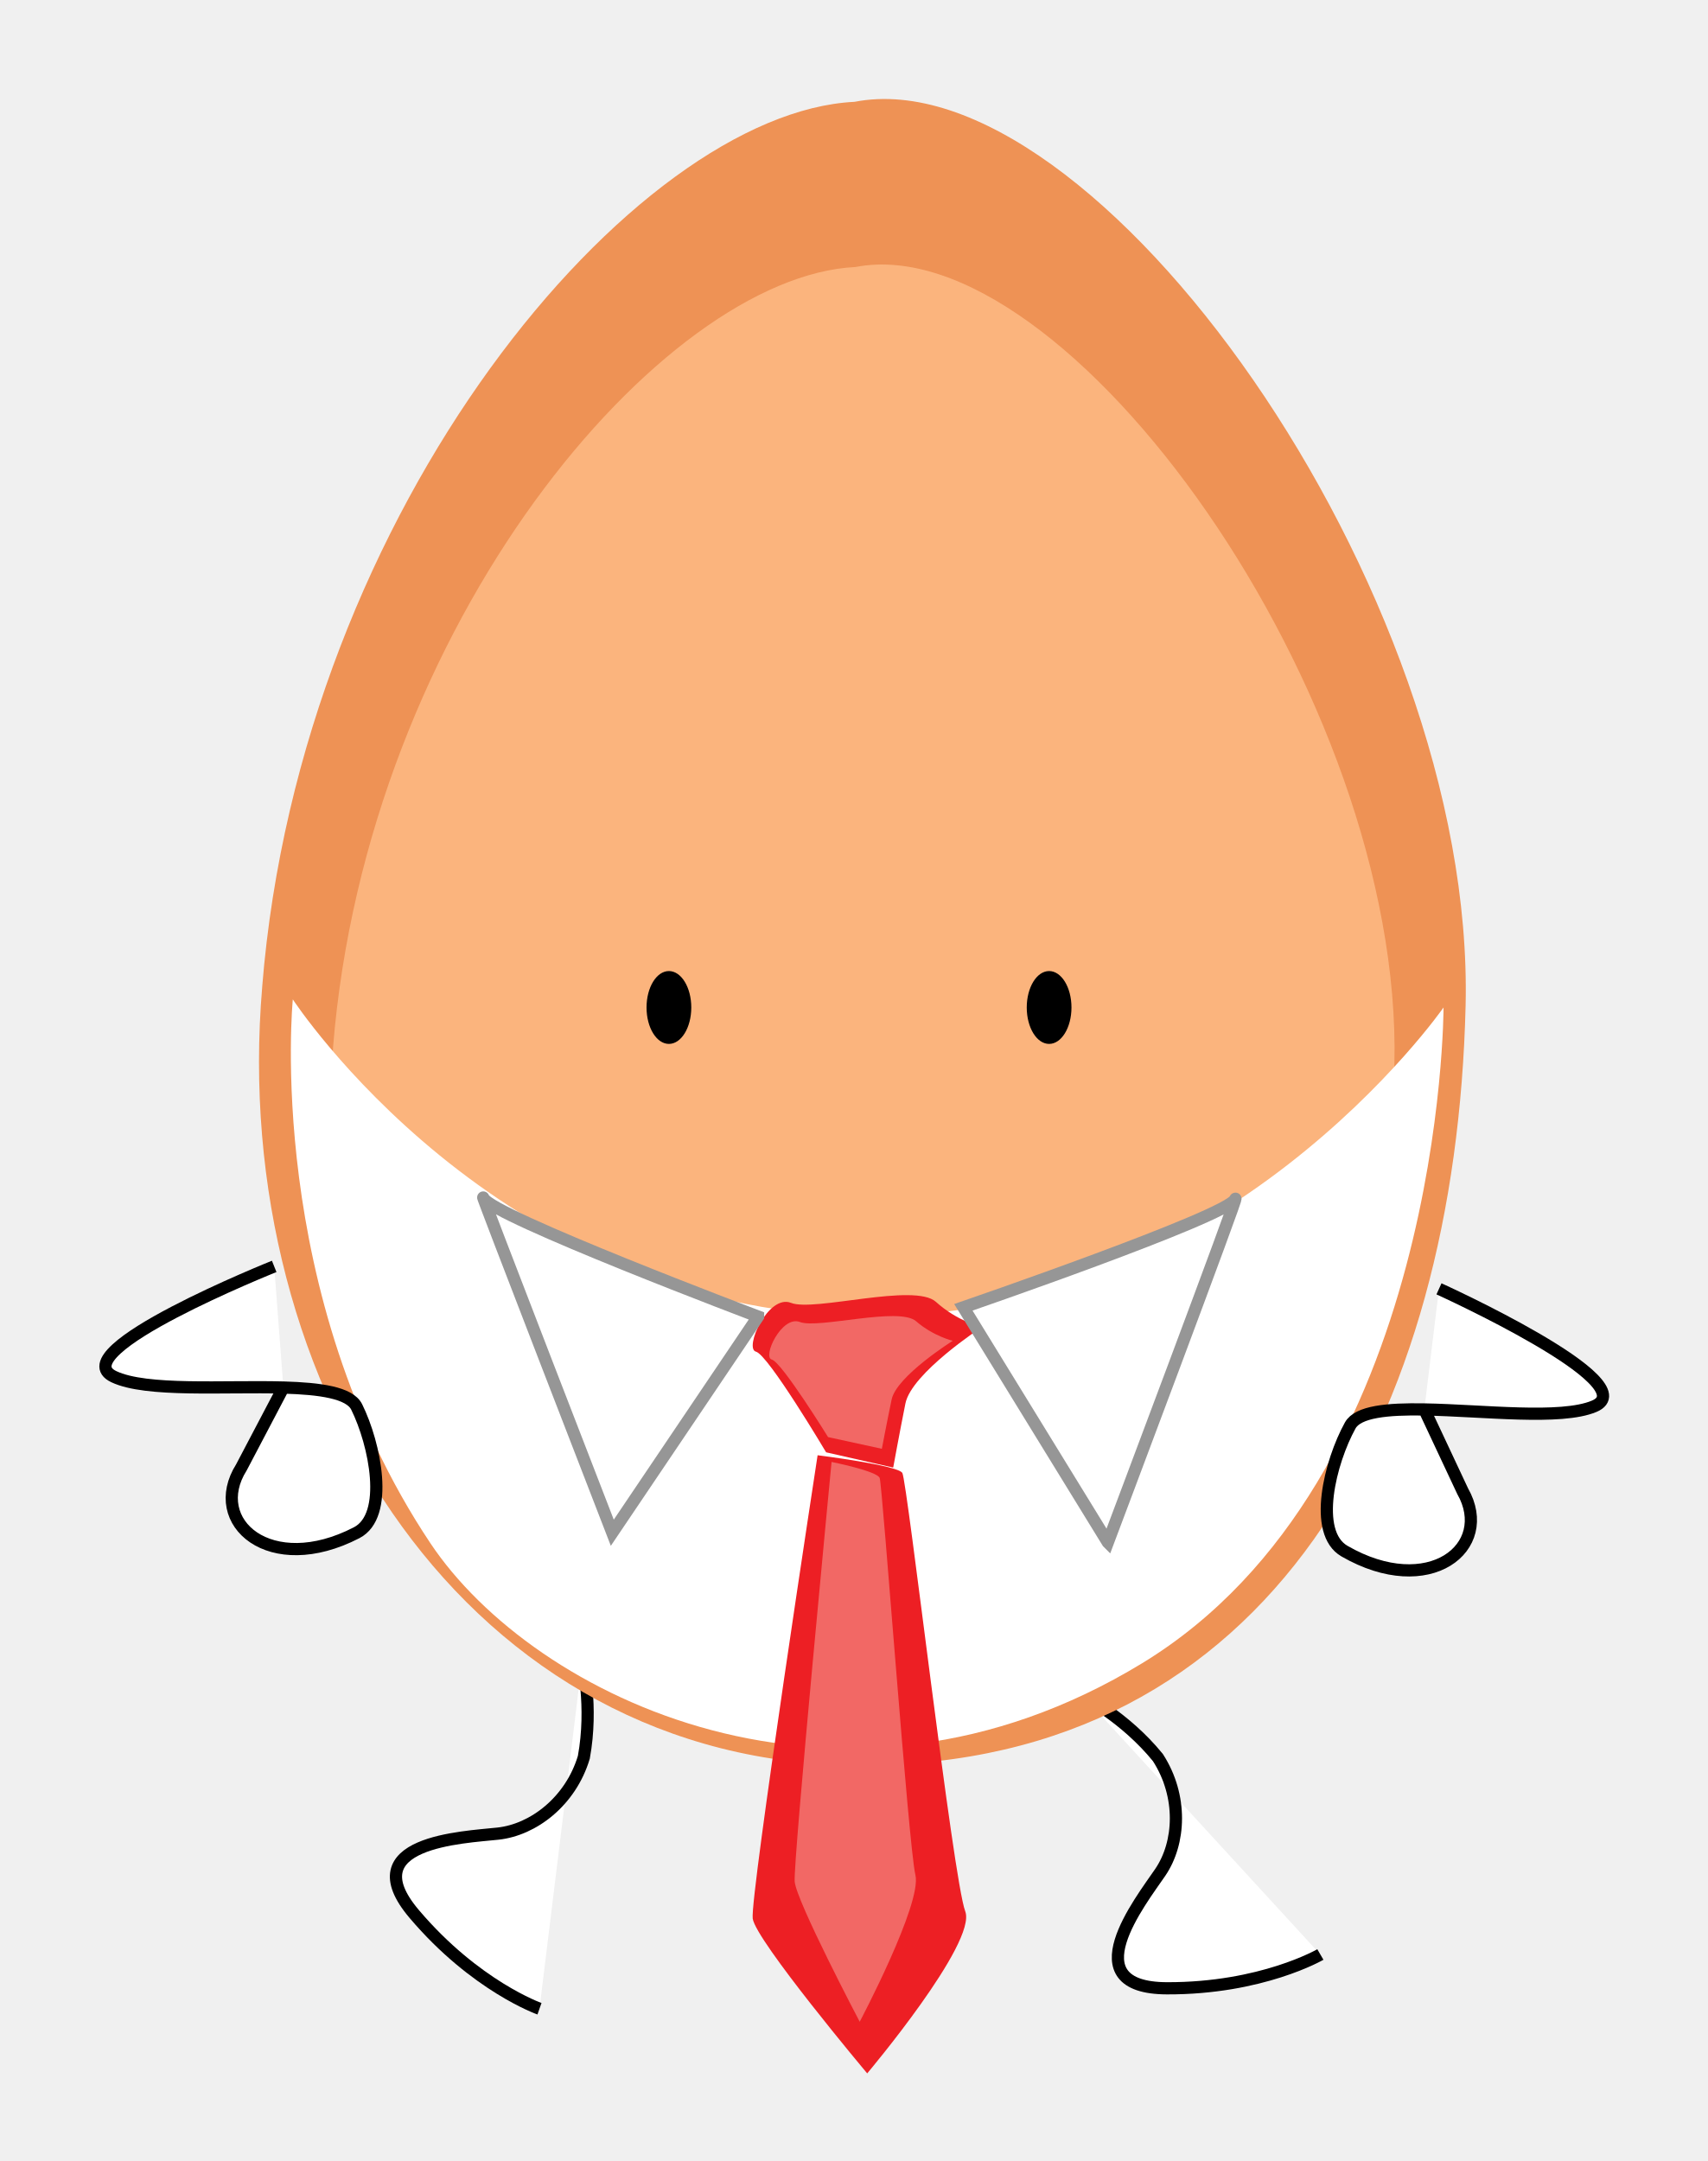
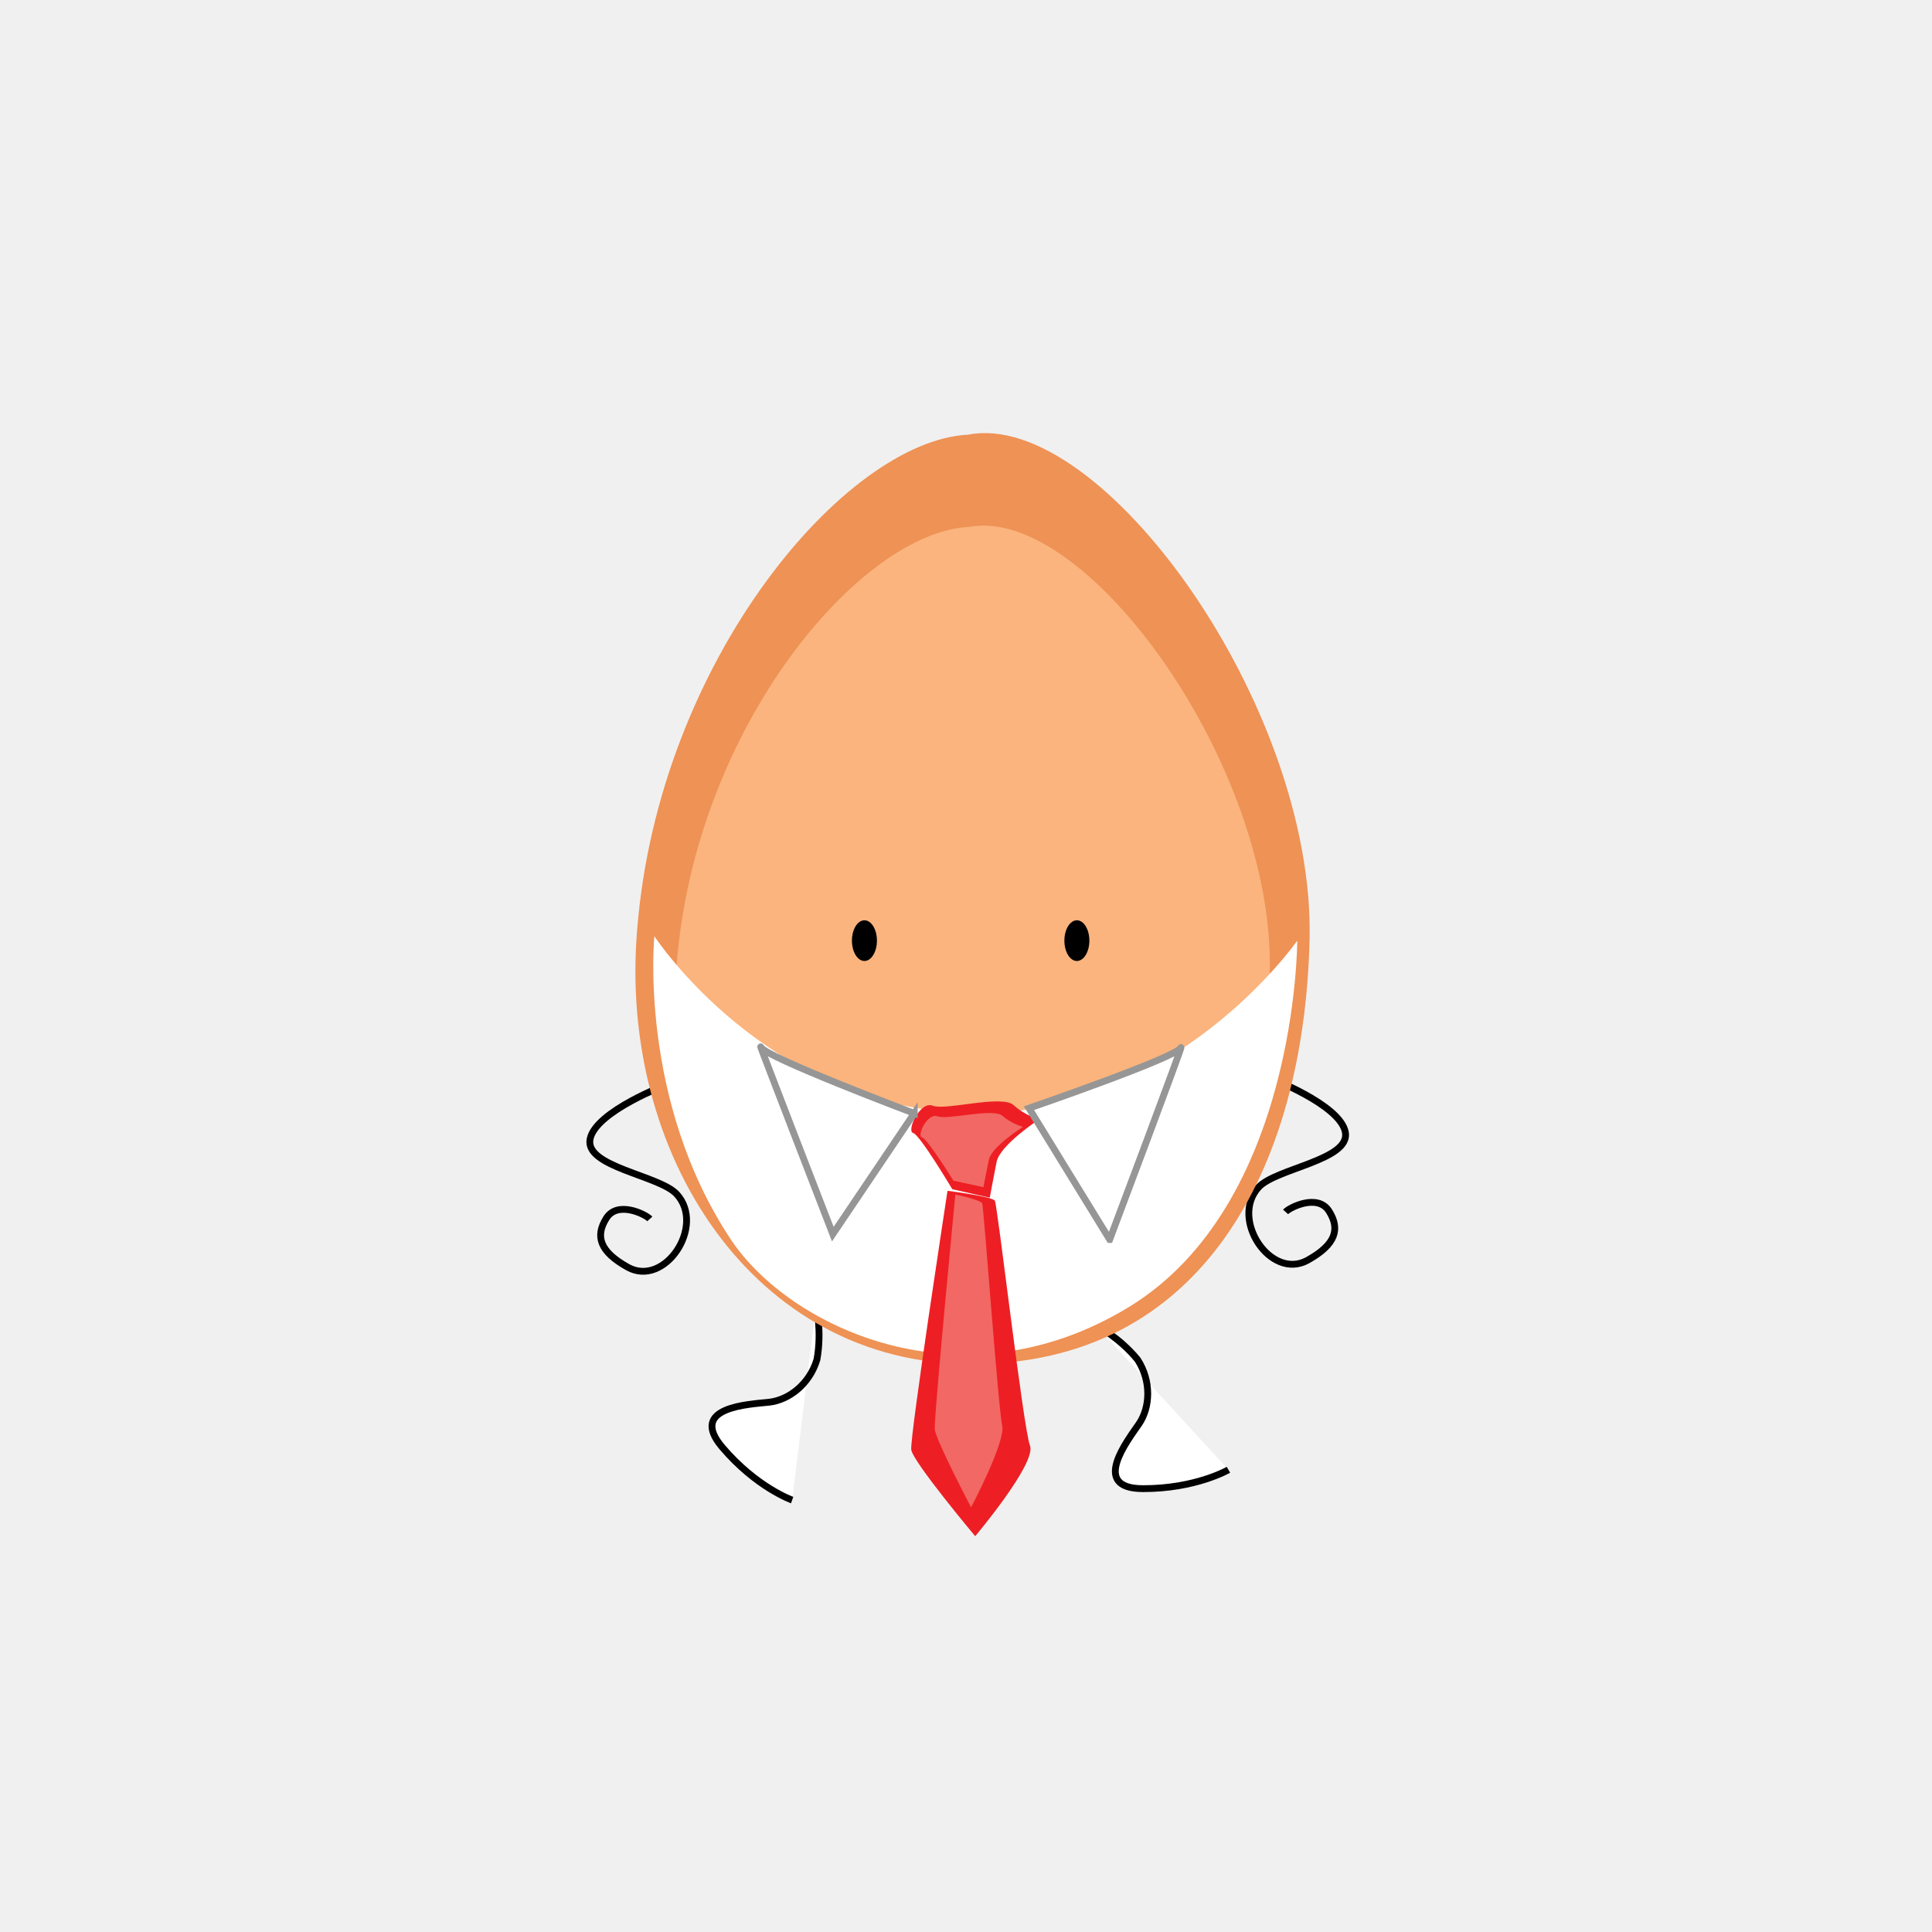
- <svg xmlns="http://www.w3.org/2000/svg" xml:space="preserve" height="177.14px" viewBox="0 0 140 177.143" width="140px" version="1.1" y="0px" x="0px" enable-background="new 0 0 140 177.143">
+ <svg xmlns="http://www.w3.org/2000/svg" xml:space="preserve" height="283.46px" viewBox="0 0 283.464 283.464" width="283.46px" version="1.1" y="0px" x="0px" enable-background="new 0 0 283.464 283.464">
+   <path stroke="#000" stroke-miterlimit="10" d="m98.005 159.05s-10.625 3.972-11.428 8.078c-0.803 4.105 10.166 5.307 12.713 8.083 4.275 4.66-1.756 13.736-7.19 10.713-4.137-2.304-4.791-4.567-3.133-7.194 1.657-2.629 5.786-0.543 6.375 0.112" fill="none" />
+   <path stroke="#000" stroke-miterlimit="10" d="m185.96 158.02s10.625 3.972 11.428 8.078c0.803 4.105-10.166 5.307-12.713 8.083-4.275 4.66 1.756 13.736 7.189 10.713 4.137-2.304 4.791-4.567 3.133-7.194-1.656-2.629-5.785-0.543-6.374 0.112" fill="none" />
  <g stroke="#000" stroke-miterlimit="10" fill="#fff">
-     <path d="m88.769 139s3.469 1.772 6.148 5.071c2.049 3.179 1.829 7.01 0.196 9.408-1.633 2.397-7.222 9.482 0.547 9.507s12.577-2.771 12.577-2.771" />
-     <path d="m47.727 136.08s0.903 3.788 0.132 7.97c-1.088 3.621-4.146 5.941-7.029 6.256-2.884 0.313-11.901 0.66-6.878 6.586 5.024 5.925 10.271 7.77 10.271 7.77" />
+     <path d="m160.77 194.43s3.469 1.771 6.148 5.071c2.049 3.179 1.83 7.01 0.197 9.407-1.633 2.398-7.222 9.482 0.547 9.508 7.768 0.023 12.576-2.771 12.576-2.771" />
+     <path d="m119.73 191.51s0.903 3.788 0.132 7.969c-1.088 3.621-4.146 5.941-7.029 6.256-2.884 0.314-11.901 0.66-6.878 6.586 5.024 5.926 10.271 7.77 10.271 7.77" />
  </g>
-   <path d="m21.491 80.902c3.161-39.472 30.58-71.67 48.554-72.555 19.552-3.798 50.919 39.894 50.097 74.1-0.809 33.671-15.877 62.263-49.582 62.263-32.086 0-51.861-30.95-49.067-63.808z" fill="#EE9255" />
-   <path d="m27.298 85.879c2.788-34.813 26.971-63.21 42.823-63.991 17.245-3.35 44.909 35.185 44.184 65.353-0.713 29.696-14.004 54.915-43.73 54.915-28.295 0-45.735-27.3-43.272-56.281z" fill="#FBB47D" />
-   <path d="m24 81.919s16.596 25.443 46.485 25.969 47.848-25.302 47.848-25.302 0.042 38.683-24.708 53.755-49.882 2.839-58.347-9.843c-13.671-20.49-11.275-44.581-11.275-44.581z" fill="#fff" />
-   <path d="m94.667 99.237" fill="#EDA569" />
+   <path d="m93.491 136.33c3.161-39.473 30.581-71.67 48.554-72.556 19.551-3.798 50.918 39.894 50.097 74.1-0.809 33.671-15.878 62.264-49.583 62.264-32.09 0.01-51.863-30.94-49.069-63.8z" fill="#EE9255" />
+   <path d="m99.298 141.31c2.788-34.813 26.971-63.21 42.823-63.991 17.244-3.35 44.908 35.185 44.184 65.353-0.713 29.696-14.004 54.915-43.73 54.915-28.29 0-45.735-27.29-43.272-56.27z" fill="#FBB47D" />
+   <path d="m96 137.35s16.596 25.444 46.485 25.969c29.89 0.525 47.848-25.303 47.848-25.303s0.042 38.684-24.708 53.756c-24.75 15.072-49.883 2.838-58.347-9.844-13.666-20.5-11.27-44.59-11.27-44.59z" fill="#fff" />
+   <path d="m166.67 154.67" fill="#EDA569" />
  <g fill="#ED1F24">
-     <path d="m67.72 119.05s-4.75-8-5.75-8.25 1-4.75 2.875-4 10.125-1.668 11.875-0.084 3.75 2.084 3.75 2.084-5.75 3.75-6.25 6.25-1 5.25-1 5.25l-5.5-1.25z" />
-     <path d="m67.024 119.29s6.545 0.819 6.942 1.447 4.166 33.357 5.158 35.936c0.991 2.578-8.037 13.289-8.037 13.289s-9.151-10.909-9.384-12.694 5.321-37.99 5.321-37.99z" />
+     <path d="m139.72 174.48s-4.75-8-5.75-8.25 1-4.75 2.875-4 10.125-1.668 11.875-0.084 3.75 2.084 3.75 2.084-5.75 3.75-6.25 6.25-1 5.25-1 5.25l-5.5-1.25z" />
+     <path d="m139.02 174.72s6.545 0.818 6.942 1.447c0.397 0.628 4.165 33.357 5.157 35.936s-8.037 13.289-8.037 13.289-9.15-10.91-9.383-12.695 5.32-37.98 5.32-37.98z" />
  </g>
-   <path stroke="#969696" stroke-miterlimit="10" d="m62.142 107.92s-21.873-8.258-22.509-9.712c-0.636-1.453 10.559 27.435 10.559 27.435l11.95-17.72z" fill="#fff" />
-   <path stroke="#969696" stroke-miterlimit="10" d="m90.81 126.43l-11.838-19.265s21.58-7.427 22.273-8.854c0.7-1.42-10.43 28.124-10.43 28.124z" fill="#fff" />
+   <path stroke="#969696" stroke-miterlimit="10" d="m134.14 163.35s-21.873-8.258-22.509-9.712 10.559 27.435 10.559 27.435l11.95-17.73z" fill="#fff" />
+   <path stroke="#969696" stroke-miterlimit="10" d="m162.81 181.86l-11.838-19.265s21.581-7.428 22.273-8.855c0.7-1.42-10.43 28.12-10.43 28.12z" fill="#fff" />
  <g fill="#F26865">
-     <path d="m67.879 117.8s-3.808-6.158-4.609-6.351 0.802-3.655 2.305-3.079c1.503 0.578 8.117-1.283 9.521-0.064 1.402 1.22 3.006 1.604 3.006 1.604s-4.609 2.887-5.011 4.811-0.802 4.041-0.802 4.041l-4.41-0.96z" />
-     <path d="m68.166 119.84s3.718 0.742 3.944 1.311 2.366 30.209 2.929 32.543c0.564 2.335-4.565 12.035-4.565 12.035s-5.198-9.879-5.331-11.496 3.023-34.38 3.023-34.38z" />
+     <path d="m139.88 173.22s-3.808-6.157-4.609-6.35c-0.802-0.193 0.802-3.656 2.305-3.079s8.118-1.284 9.52-0.064 3.006 1.604 3.006 1.604-4.609 2.887-5.01 4.811c-0.401 1.924-0.803 4.041-0.803 4.041l-4.42-0.96z" />
+     <path d="m140.17 175.27s3.718 0.742 3.944 1.312c0.225 0.568 2.365 30.208 2.929 32.543s-4.565 12.034-4.565 12.034-5.198-9.879-5.331-11.496c-0.14-1.61 3.02-34.38 3.02-34.38z" />
  </g>
-   <ellipse cy="82.586" cx="54.833" rx="1.834" ry="2.986" />
-   <ellipse cy="82.586" cx="86" rx="1.833" ry="2.986" />
-   <path stroke="#000" stroke-miterlimit="10" d="m22.476 103.81s-17.476 6.988-13.143 9.041c2.672 1.267 9.047 0.753 13.895 0.889 3.011 0.085 5.432 0.42 6.009 1.588 1.508 3.047 2.708 8.909 0 10.312-7.082 3.667-12.292-0.851-9.45-5.354l3.441-6.546" fill="#fff" />
-   <path stroke="#000" stroke-miterlimit="10" d="m117.96 105.65s17.14 7.774 12.719 9.628c-2.728 1.145-9.072 0.342-13.921 0.258-3.012-0.052-5.445 0.173-6.075 1.313-1.646 2.976-3.11 8.777-0.468 10.302 6.907 3.985 12.316-0.292 9.684-4.919l-3.141-6.695" fill="#fff" />
+   <ellipse cy="138.01" cx="126.83" rx="1.834" ry="2.986" />
+   <ellipse cy="138.01" cx="158" rx="1.833" ry="2.986" />
</svg>
